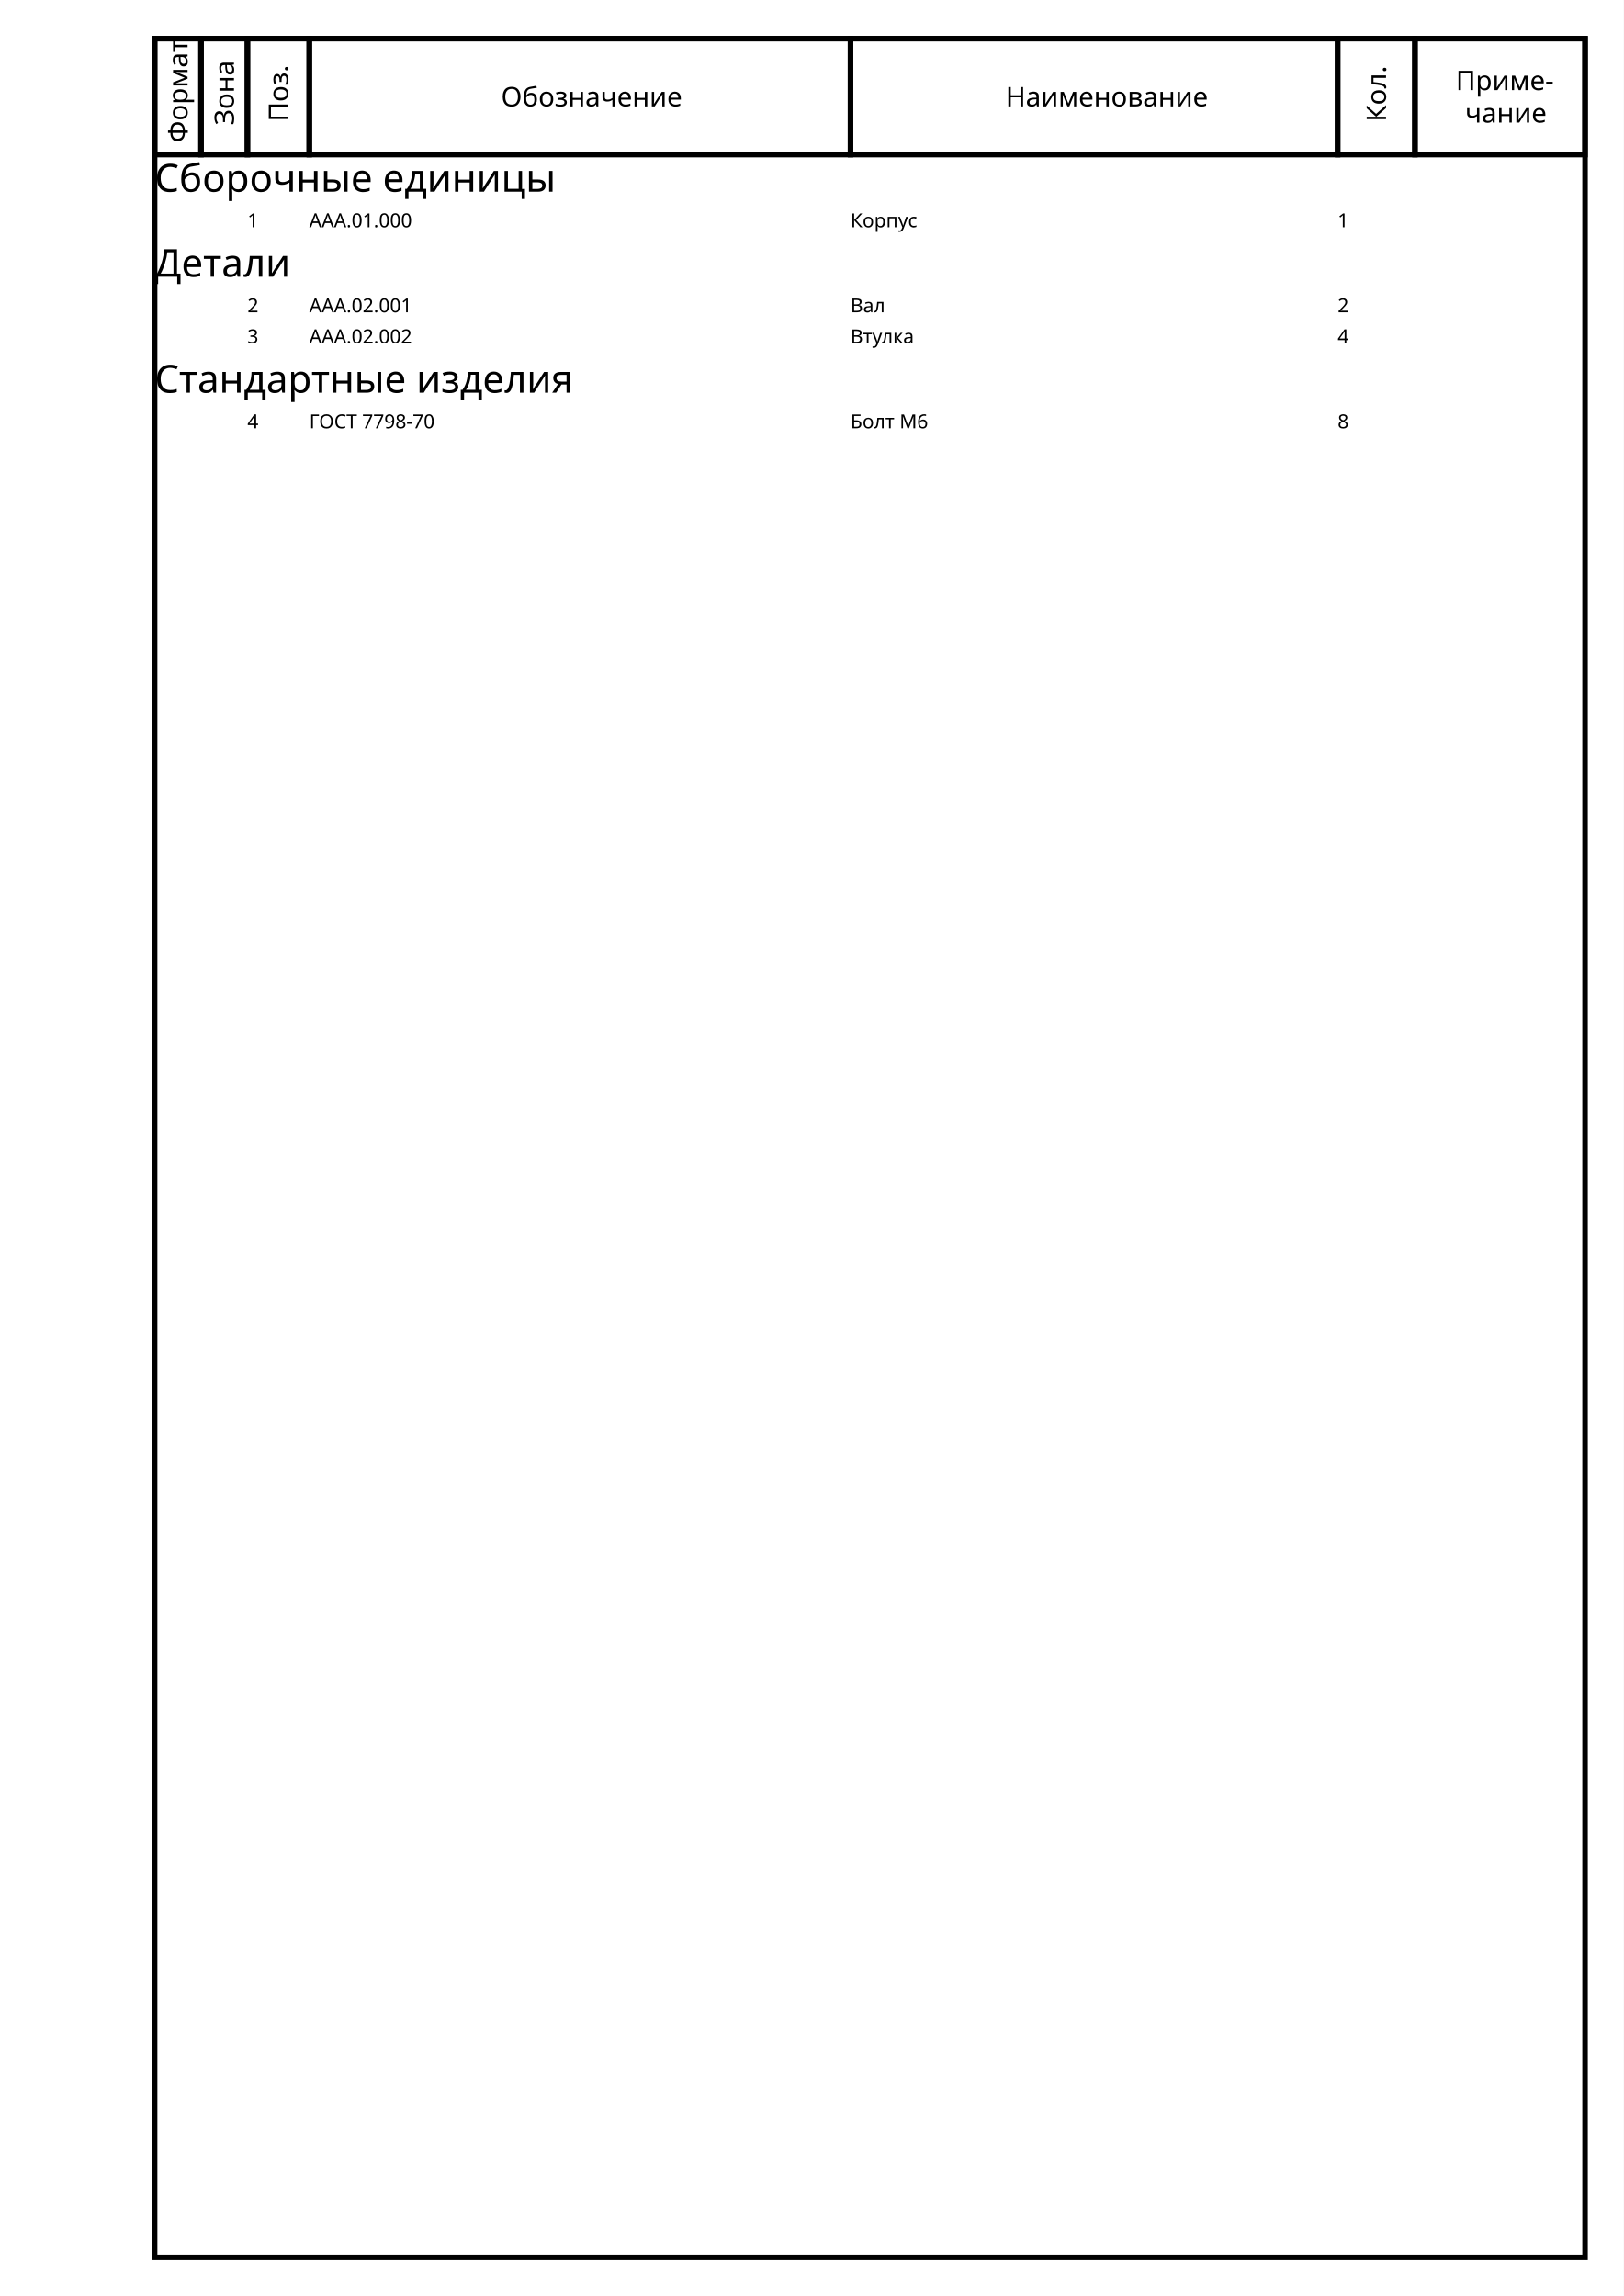
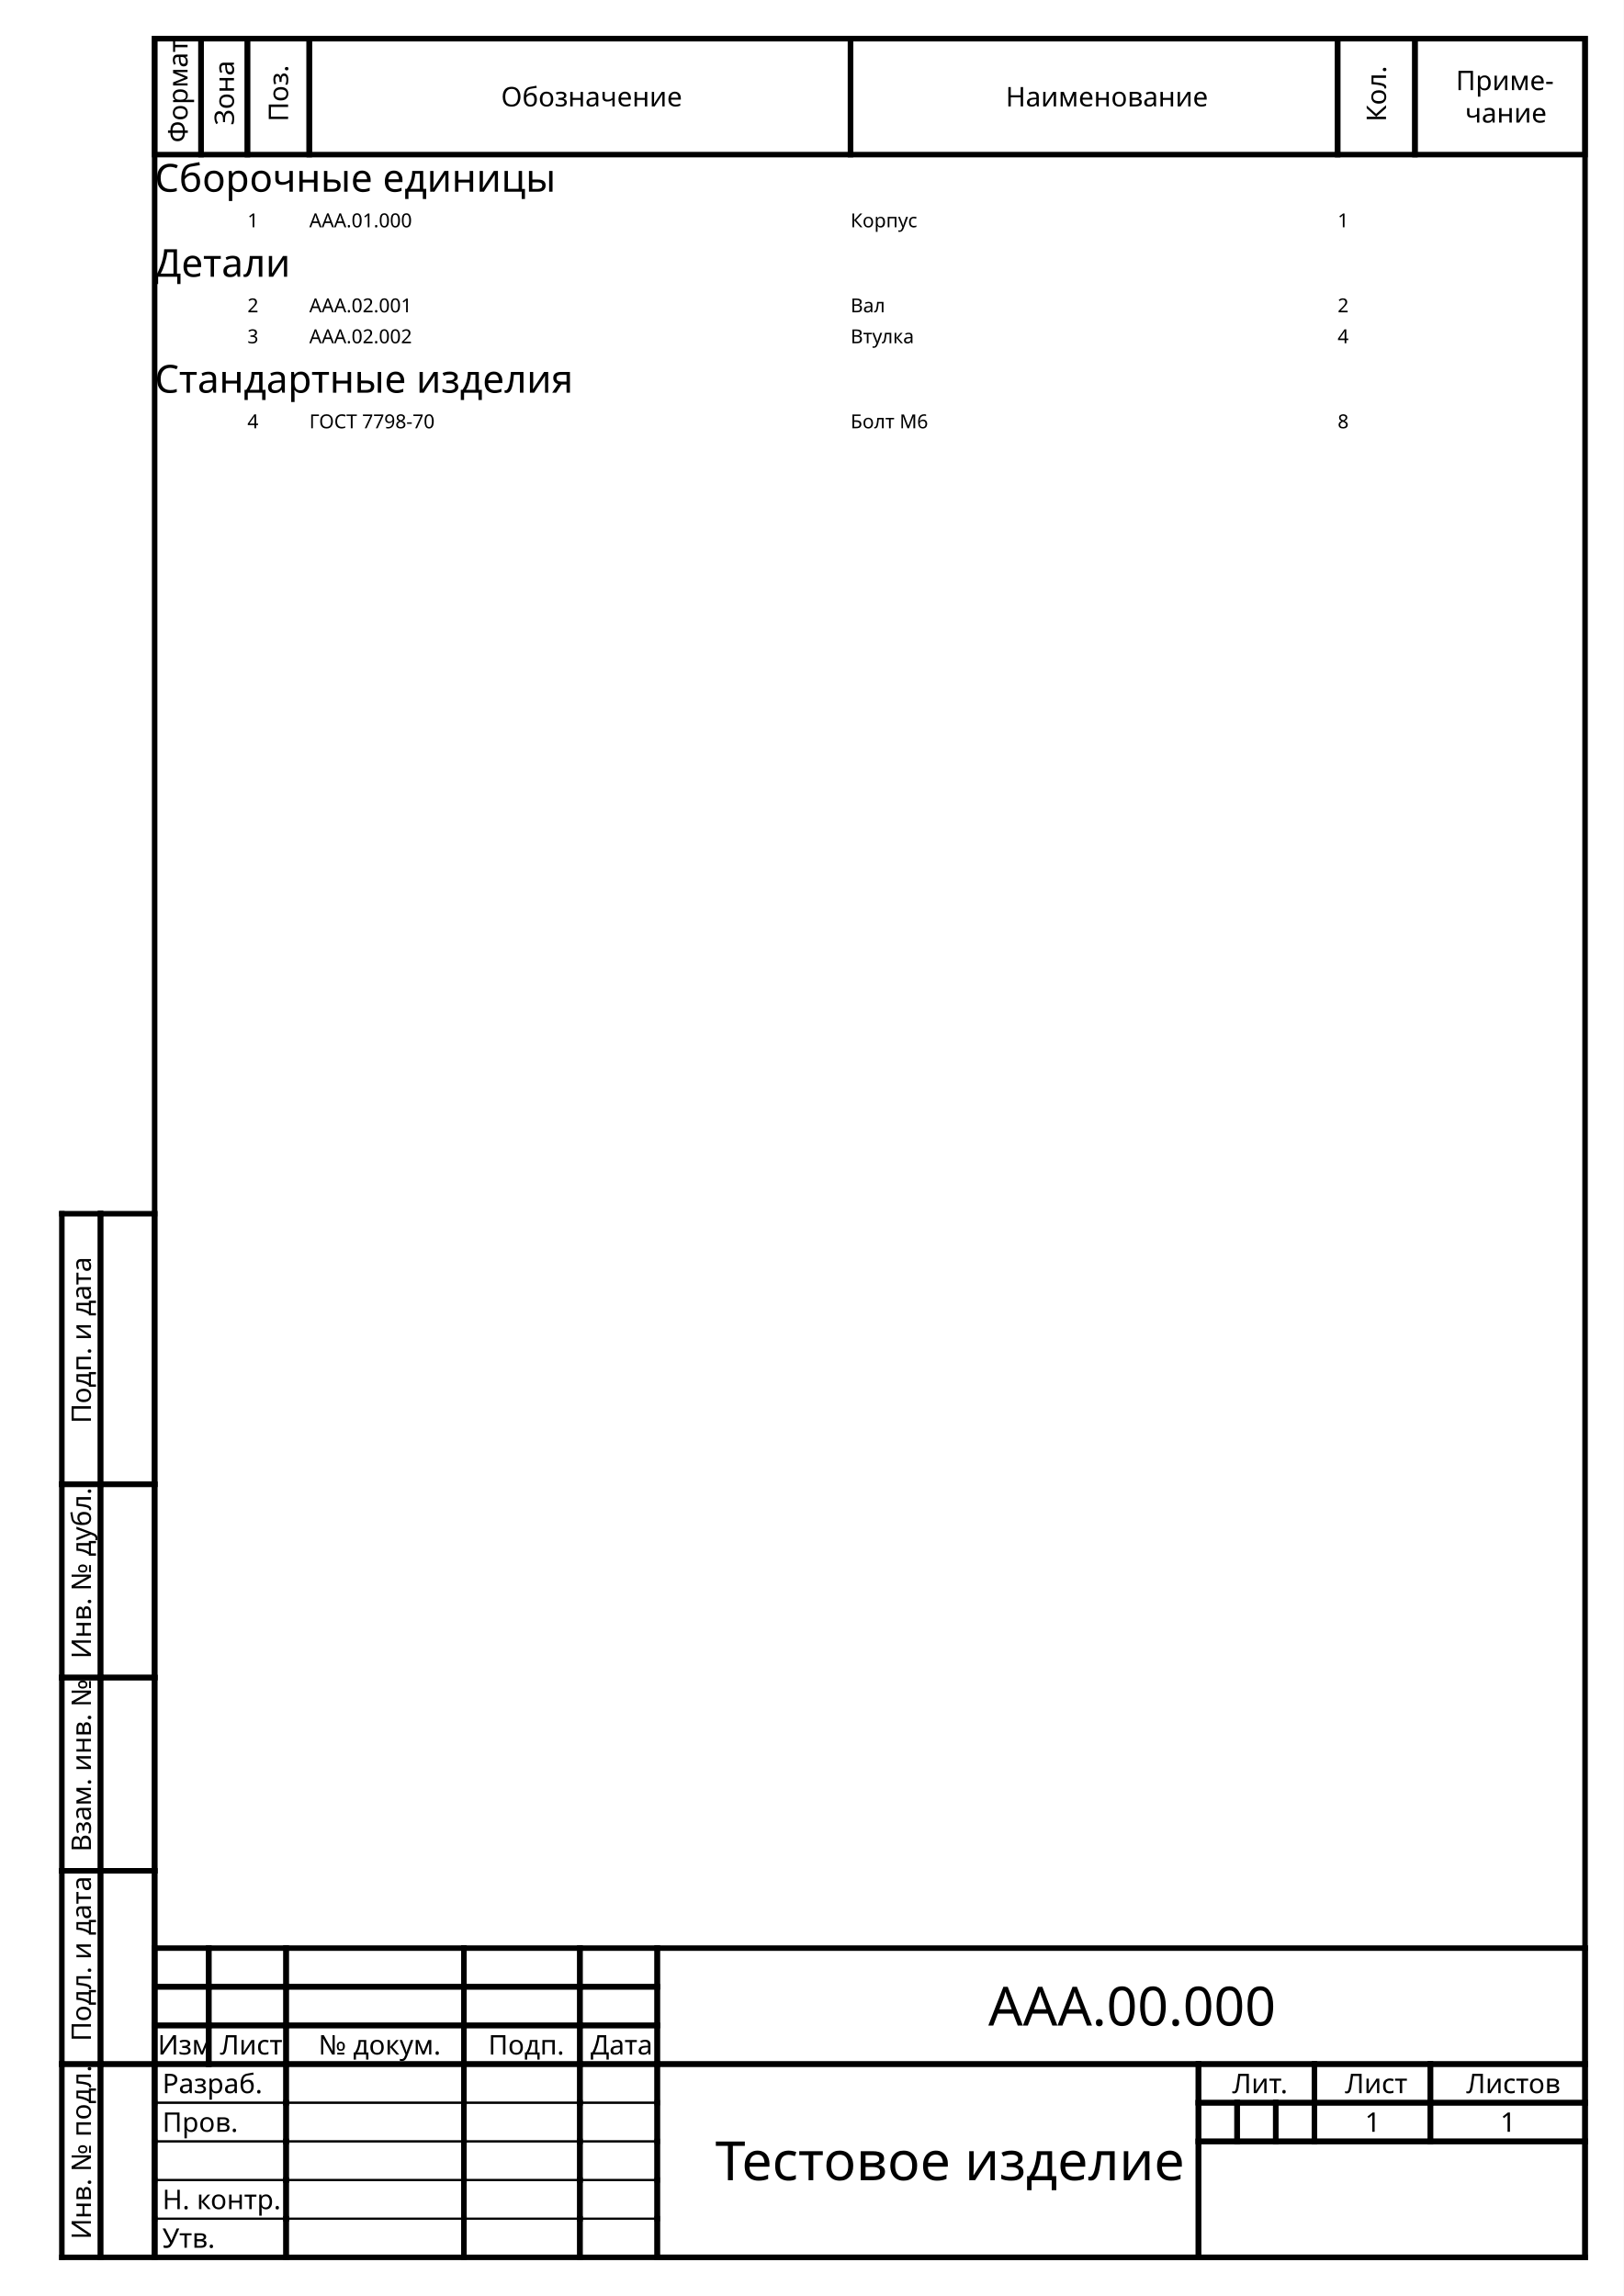
<svg xmlns="http://www.w3.org/2000/svg" width="210.0mm" height="297.0mm" viewBox="0 0 210.0 297.0">
  <rect x="0" y="0" width="210.0" height="297.0" fill="white" />
+   <rect x="20.0" y="5.0" width="185.0" height="287.0" fill="none" stroke="rgb(0, 0, 0)" stroke-width="0.71" />
+   <rect x="20.0" y="5.0" width="6.0" height="15.0" fill="none" stroke="rgb(0, 0, 0)" stroke-width="0.71" />
+   <text x="0" y="0" font-size="3.5" font-family="sans-serif" transform="translate(24.26, 18.44) rotate(-90)">Формат</text>
+   <rect x="26.0" y="5.0" width="6.0" height="15.0" fill="none" stroke="rgb(0, 0, 0)" stroke-width="0.71" />
+   <text x="0" y="0" font-size="3.5" font-family="sans-serif" transform="translate(30.26, 16.2) rotate(-90)">Зона</text>
+   <rect x="32.0" y="5.0" width="8.0" height="15.0" fill="none" stroke="rgb(0, 0, 0)" stroke-width="0.71" />
+   <text x="0" y="0" font-size="3.5" font-family="sans-serif" transform="translate(37.26, 15.74) rotate(-90)">Поз.</text>
+   <rect x="40.0" y="5.0" width="70.0" height="15.0" fill="none" stroke="rgb(0, 0, 0)" stroke-width="0.71" />
+   <text x="64.8" y="13.76" font-size="3.5" font-family="sans-serif">Обозначение</text>
+   <rect x="110.0" y="5.0" width="63.0" height="15.0" fill="none" stroke="rgb(0, 0, 0)" stroke-width="0.71" />
+   <text x="130.07" y="13.76" font-size="3.5" font-family="sans-serif">Наименование</text>
+   <rect x="173.0" y="5.0" width="10.0" height="15.0" fill="none" stroke="rgb(0, 0, 0)" stroke-width="0.71" />
+   <text x="0" y="0" font-size="3.5" font-family="sans-serif" transform="translate(179.26, 15.76) rotate(-90)">Кол.</text>
+   <rect x="183.0" y="5.0" width="22.0" height="15.0" fill="none" stroke="rgb(0, 0, 0)" stroke-width="0.71" />
+   <text x="188.29" y="11.66" font-size="3.5" font-family="sans-serif">Приме-</text>
+   <text x="189.48" y="15.86" font-size="3.5" font-family="sans-serif">чание</text>
+   <line x1="19.65" y1="252.0" x2="27.35" y2="252.0" stroke="rgb(0, 0, 0)" stroke-width="0.71" />
+   <line x1="27.0" y1="251.65" x2="27.0" y2="257.35" stroke="rgb(0, 0, 0)" stroke-width="0.71" />
+   <line x1="19.65" y1="257.0" x2="27.35" y2="257.0" stroke="rgb(0, 0, 0)" stroke-width="0.71" />
+   <line x1="20.0" y1="251.65" x2="20.0" y2="257.35" stroke="rgb(0, 0, 0)" stroke-width="0.71" />
+   <line x1="26.65" y1="252.0" x2="37.35" y2="252.0" stroke="rgb(0, 0, 0)" stroke-width="0.71" />
+   <line x1="37.0" y1="251.65" x2="37.0" y2="257.35" stroke="rgb(0, 0, 0)" stroke-width="0.71" />
+   <line x1="26.65" y1="257.0" x2="37.35" y2="257.0" stroke="rgb(0, 0, 0)" stroke-width="0.71" />
+   <line x1="27.0" y1="251.65" x2="27.0" y2="257.35" stroke="rgb(0, 0, 0)" stroke-width="0.71" />
+   <line x1="36.65" y1="252.0" x2="60.35" y2="252.0" stroke="rgb(0, 0, 0)" stroke-width="0.71" />
+   <line x1="60.0" y1="251.65" x2="60.0" y2="257.35" stroke="rgb(0, 0, 0)" stroke-width="0.71" />
+   <line x1="36.65" y1="257.0" x2="60.35" y2="257.0" stroke="rgb(0, 0, 0)" stroke-width="0.71" />
+   <line x1="37.0" y1="251.65" x2="37.0" y2="257.35" stroke="rgb(0, 0, 0)" stroke-width="0.71" />
+   <line x1="59.65" y1="252.0" x2="75.35" y2="252.0" stroke="rgb(0, 0, 0)" stroke-width="0.71" />
+   <line x1="75.0" y1="251.65" x2="75.0" y2="257.35" stroke="rgb(0, 0, 0)" stroke-width="0.71" />
+   <line x1="59.65" y1="257.0" x2="75.35" y2="257.0" stroke="rgb(0, 0, 0)" stroke-width="0.71" />
+   <line x1="60.0" y1="251.65" x2="60.0" y2="257.35" stroke="rgb(0, 0, 0)" stroke-width="0.71" />
+   <line x1="74.65" y1="252.0" x2="85.35" y2="252.0" stroke="rgb(0, 0, 0)" stroke-width="0.71" />
+   <line x1="85.0" y1="251.65" x2="85.0" y2="257.35" stroke="rgb(0, 0, 0)" stroke-width="0.71" />
+   <line x1="74.65" y1="257.0" x2="85.35" y2="257.0" stroke="rgb(0, 0, 0)" stroke-width="0.71" />
+   <line x1="75.0" y1="251.65" x2="75.0" y2="257.35" stroke="rgb(0, 0, 0)" stroke-width="0.71" />
+   <line x1="19.65" y1="257.0" x2="27.35" y2="257.0" stroke="rgb(0, 0, 0)" stroke-width="0.71" />
+   <line x1="27.0" y1="256.65" x2="27.0" y2="262.35" stroke="rgb(0, 0, 0)" stroke-width="0.71" />
+   <line x1="19.65" y1="262.0" x2="27.35" y2="262.0" stroke="rgb(0, 0, 0)" stroke-width="0.71" />
+   <line x1="20.0" y1="256.65" x2="20.0" y2="262.35" stroke="rgb(0, 0, 0)" stroke-width="0.71" />
+   <line x1="26.65" y1="257.0" x2="37.35" y2="257.0" stroke="rgb(0, 0, 0)" stroke-width="0.71" />
+   <line x1="37.0" y1="256.65" x2="37.0" y2="262.35" stroke="rgb(0, 0, 0)" stroke-width="0.71" />
+   <line x1="26.65" y1="262.0" x2="37.35" y2="262.0" stroke="rgb(0, 0, 0)" stroke-width="0.71" />
+   <line x1="27.0" y1="256.65" x2="27.0" y2="262.35" stroke="rgb(0, 0, 0)" stroke-width="0.71" />
+   <line x1="36.65" y1="257.0" x2="60.35" y2="257.0" stroke="rgb(0, 0, 0)" stroke-width="0.71" />
+   <line x1="60.0" y1="256.65" x2="60.0" y2="262.35" stroke="rgb(0, 0, 0)" stroke-width="0.71" />
+   <line x1="36.65" y1="262.0" x2="60.35" y2="262.0" stroke="rgb(0, 0, 0)" stroke-width="0.71" />
+   <line x1="37.0" y1="256.65" x2="37.0" y2="262.35" stroke="rgb(0, 0, 0)" stroke-width="0.71" />
+   <line x1="59.65" y1="257.0" x2="75.35" y2="257.0" stroke="rgb(0, 0, 0)" stroke-width="0.71" />
+   <line x1="75.0" y1="256.65" x2="75.0" y2="262.35" stroke="rgb(0, 0, 0)" stroke-width="0.71" />
+   <line x1="59.65" y1="262.0" x2="75.35" y2="262.0" stroke="rgb(0, 0, 0)" stroke-width="0.71" />
+   <line x1="60.0" y1="256.65" x2="60.0" y2="262.35" stroke="rgb(0, 0, 0)" stroke-width="0.71" />
+   <line x1="74.65" y1="257.0" x2="85.35" y2="257.0" stroke="rgb(0, 0, 0)" stroke-width="0.71" />
+   <line x1="85.0" y1="256.65" x2="85.0" y2="262.35" stroke="rgb(0, 0, 0)" stroke-width="0.71" />
+   <line x1="74.65" y1="262.0" x2="85.35" y2="262.0" stroke="rgb(0, 0, 0)" stroke-width="0.71" />
+   <line x1="75.0" y1="256.65" x2="75.0" y2="262.35" stroke="rgb(0, 0, 0)" stroke-width="0.71" />
+   <line x1="19.65" y1="262.0" x2="27.35" y2="262.0" stroke="rgb(0, 0, 0)" stroke-width="0.71" />
+   <line x1="27.0" y1="261.65" x2="27.0" y2="267.35" stroke="rgb(0, 0, 0)" stroke-width="0.71" />
+   <line x1="19.65" y1="267.0" x2="27.35" y2="267.0" stroke="rgb(0, 0, 0)" stroke-width="0.71" />
+   <line x1="20.0" y1="261.65" x2="20.0" y2="267.35" stroke="rgb(0, 0, 0)" stroke-width="0.71" />
+   <text x="20.41" y="265.76" font-size="3.5" font-family="sans-serif">Изм</text>
+   <line x1="26.65" y1="262.0" x2="37.35" y2="262.0" stroke="rgb(0, 0, 0)" stroke-width="0.71" />
+   <line x1="37.0" y1="261.65" x2="37.0" y2="267.35" stroke="rgb(0, 0, 0)" stroke-width="0.71" />
+   <line x1="26.65" y1="267.0" x2="37.35" y2="267.0" stroke="rgb(0, 0, 0)" stroke-width="0.71" />
+   <line x1="27.0" y1="261.65" x2="27.0" y2="267.35" stroke="rgb(0, 0, 0)" stroke-width="0.71" />
+   <text x="28.46" y="265.76" font-size="3.5" font-family="sans-serif">Лист</text>
+   <line x1="36.65" y1="262.0" x2="60.35" y2="262.0" stroke="rgb(0, 0, 0)" stroke-width="0.71" />
+   <line x1="60.0" y1="261.65" x2="60.0" y2="267.35" stroke="rgb(0, 0, 0)" stroke-width="0.71" />
+   <line x1="36.65" y1="267.0" x2="60.35" y2="267.0" stroke="rgb(0, 0, 0)" stroke-width="0.71" />
+   <line x1="37.0" y1="261.65" x2="37.0" y2="267.35" stroke="rgb(0, 0, 0)" stroke-width="0.71" />
+   <text x="41.2" y="265.76" font-size="3.5" font-family="sans-serif">№ докум.</text>
+   <line x1="59.65" y1="262.0" x2="75.35" y2="262.0" stroke="rgb(0, 0, 0)" stroke-width="0.71" />
+   <line x1="75.0" y1="261.65" x2="75.0" y2="267.35" stroke="rgb(0, 0, 0)" stroke-width="0.71" />
+   <line x1="59.65" y1="267.0" x2="75.35" y2="267.0" stroke="rgb(0, 0, 0)" stroke-width="0.71" />
+   <line x1="60.0" y1="261.65" x2="60.0" y2="267.35" stroke="rgb(0, 0, 0)" stroke-width="0.71" />
+   <text x="63.15" y="265.76" font-size="3.5" font-family="sans-serif">Подп.</text>
+   <line x1="74.65" y1="262.0" x2="85.35" y2="262.0" stroke="rgb(0, 0, 0)" stroke-width="0.71" />
+   <line x1="85.0" y1="261.65" x2="85.0" y2="267.35" stroke="rgb(0, 0, 0)" stroke-width="0.71" />
+   <line x1="74.65" y1="267.0" x2="85.35" y2="267.0" stroke="rgb(0, 0, 0)" stroke-width="0.71" />
+   <line x1="75.0" y1="261.65" x2="75.0" y2="267.35" stroke="rgb(0, 0, 0)" stroke-width="0.71" />
+   <text x="76.39" y="265.76" font-size="3.5" font-family="sans-serif">Дата</text>
+   <line x1="84.65" y1="252.0" x2="205.35" y2="252.0" stroke="rgb(0, 0, 0)" stroke-width="0.71" />
+   <line x1="205.0" y1="251.65" x2="205.0" y2="267.35" stroke="rgb(0, 0, 0)" stroke-width="0.71" />
+   <line x1="84.65" y1="267.0" x2="205.35" y2="267.0" stroke="rgb(0, 0, 0)" stroke-width="0.71" />
+   <line x1="85.0" y1="251.65" x2="85.0" y2="267.35" stroke="rgb(0, 0, 0)" stroke-width="0.71" />
+   <text x="127.82" y="262.02" font-size="7" font-family="sans-serif">AAA.00.000</text>
+   <line x1="19.65" y1="267.0" x2="37.35" y2="267.0" stroke="rgb(0, 0, 0)" stroke-width="0.71" />
+   <line x1="37.0" y1="266.65" x2="37.0" y2="272.35" stroke="rgb(0, 0, 0)" stroke-width="0.71" />
+   <line x1="19.88" y1="272.0" x2="37.12" y2="272.0" stroke="rgb(0, 0, 0)" stroke-width="0.25" />
+   <line x1="20.0" y1="266.65" x2="20.0" y2="272.35" stroke="rgb(0, 0, 0)" stroke-width="0.71" />
+   <text x="21.0" y="270.76" font-size="3.5" font-family="sans-serif">Разраб.</text>
+   <line x1="36.65" y1="267.0" x2="60.35" y2="267.0" stroke="rgb(0, 0, 0)" stroke-width="0.71" />
+   <line x1="60.0" y1="266.65" x2="60.0" y2="272.35" stroke="rgb(0, 0, 0)" stroke-width="0.71" />
+   <line x1="36.88" y1="272.0" x2="60.12" y2="272.0" stroke="rgb(0, 0, 0)" stroke-width="0.25" />
+   <line x1="37.0" y1="266.65" x2="37.0" y2="272.35" stroke="rgb(0, 0, 0)" stroke-width="0.71" />
+   <line x1="59.65" y1="267.0" x2="75.35" y2="267.0" stroke="rgb(0, 0, 0)" stroke-width="0.71" />
+   <line x1="75.0" y1="266.65" x2="75.0" y2="272.35" stroke="rgb(0, 0, 0)" stroke-width="0.71" />
+   <line x1="59.88" y1="272.0" x2="75.12" y2="272.0" stroke="rgb(0, 0, 0)" stroke-width="0.25" />
+   <line x1="60.0" y1="266.65" x2="60.0" y2="272.35" stroke="rgb(0, 0, 0)" stroke-width="0.71" />
+   <line x1="74.65" y1="267.0" x2="85.35" y2="267.0" stroke="rgb(0, 0, 0)" stroke-width="0.71" />
+   <line x1="85.0" y1="266.65" x2="85.0" y2="272.35" stroke="rgb(0, 0, 0)" stroke-width="0.71" />
+   <line x1="74.88" y1="272.0" x2="85.12" y2="272.0" stroke="rgb(0, 0, 0)" stroke-width="0.25" />
+   <line x1="75.0" y1="266.65" x2="75.0" y2="272.35" stroke="rgb(0, 0, 0)" stroke-width="0.71" />
+   <line x1="84.65" y1="267.0" x2="155.35" y2="267.0" stroke="rgb(0, 0, 0)" stroke-width="0.71" />
+   <line x1="155.0" y1="266.65" x2="155.0" y2="292.35" stroke="rgb(0, 0, 0)" stroke-width="0.71" />
+   <line x1="84.65" y1="292.0" x2="155.35" y2="292.0" stroke="rgb(0, 0, 0)" stroke-width="0.71" />
+   <line x1="85.0" y1="266.65" x2="85.0" y2="292.35" stroke="rgb(0, 0, 0)" stroke-width="0.71" />
+   <text x="92.52" y="282.02" font-size="7" font-family="sans-serif">Тестовое изделие</text>
+   <line x1="154.65" y1="267.0" x2="170.35" y2="267.0" stroke="rgb(0, 0, 0)" stroke-width="0.71" />
+   <line x1="170.0" y1="266.65" x2="170.0" y2="272.35" stroke="rgb(0, 0, 0)" stroke-width="0.71" />
+   <line x1="154.65" y1="272.0" x2="170.35" y2="272.0" stroke="rgb(0, 0, 0)" stroke-width="0.71" />
+   <line x1="155.0" y1="266.65" x2="155.0" y2="272.35" stroke="rgb(0, 0, 0)" stroke-width="0.71" />
+   <text x="159.38" y="270.76" font-size="3.5" font-family="sans-serif">Лит.</text>
+   <line x1="169.65" y1="267.0" x2="185.35" y2="267.0" stroke="rgb(0, 0, 0)" stroke-width="0.71" />
+   <line x1="185.0" y1="266.65" x2="185.0" y2="272.35" stroke="rgb(0, 0, 0)" stroke-width="0.71" />
+   <line x1="169.65" y1="272.0" x2="185.35" y2="272.0" stroke="rgb(0, 0, 0)" stroke-width="0.71" />
+   <line x1="170.0" y1="266.65" x2="170.0" y2="272.35" stroke="rgb(0, 0, 0)" stroke-width="0.71" />
+   <text x="173.96" y="270.76" font-size="3.5" font-family="sans-serif">Лист</text>
+   <line x1="184.65" y1="267.0" x2="205.35" y2="267.0" stroke="rgb(0, 0, 0)" stroke-width="0.71" />
+   <line x1="205.0" y1="266.65" x2="205.0" y2="272.35" stroke="rgb(0, 0, 0)" stroke-width="0.71" />
+   <line x1="184.65" y1="272.0" x2="205.35" y2="272.0" stroke="rgb(0, 0, 0)" stroke-width="0.71" />
+   <line x1="185.0" y1="266.65" x2="185.0" y2="272.35" stroke="rgb(0, 0, 0)" stroke-width="0.71" />
+   <text x="189.65" y="270.76" font-size="3.5" font-family="sans-serif">Листов</text>
+   <line x1="19.88" y1="272.0" x2="37.12" y2="272.0" stroke="rgb(0, 0, 0)" stroke-width="0.25" />
+   <line x1="37.0" y1="271.65" x2="37.0" y2="277.35" stroke="rgb(0, 0, 0)" stroke-width="0.71" />
+   <line x1="19.88" y1="277.0" x2="37.12" y2="277.0" stroke="rgb(0, 0, 0)" stroke-width="0.25" />
+   <line x1="20.0" y1="271.65" x2="20.0" y2="277.35" stroke="rgb(0, 0, 0)" stroke-width="0.71" />
+   <text x="21.0" y="275.76" font-size="3.5" font-family="sans-serif">Пров.</text>
+   <line x1="36.88" y1="272.0" x2="60.12" y2="272.0" stroke="rgb(0, 0, 0)" stroke-width="0.25" />
+   <line x1="60.0" y1="271.65" x2="60.0" y2="277.35" stroke="rgb(0, 0, 0)" stroke-width="0.71" />
+   <line x1="36.88" y1="277.0" x2="60.12" y2="277.0" stroke="rgb(0, 0, 0)" stroke-width="0.25" />
+   <line x1="37.0" y1="271.65" x2="37.0" y2="277.35" stroke="rgb(0, 0, 0)" stroke-width="0.71" />
+   <line x1="59.88" y1="272.0" x2="75.12" y2="272.0" stroke="rgb(0, 0, 0)" stroke-width="0.25" />
+   <line x1="75.0" y1="271.65" x2="75.0" y2="277.35" stroke="rgb(0, 0, 0)" stroke-width="0.71" />
+   <line x1="59.88" y1="277.0" x2="75.12" y2="277.0" stroke="rgb(0, 0, 0)" stroke-width="0.25" />
+   <line x1="60.0" y1="271.65" x2="60.0" y2="277.35" stroke="rgb(0, 0, 0)" stroke-width="0.71" />
+   <line x1="74.88" y1="272.0" x2="85.12" y2="272.0" stroke="rgb(0, 0, 0)" stroke-width="0.25" />
+   <line x1="85.0" y1="271.65" x2="85.0" y2="277.35" stroke="rgb(0, 0, 0)" stroke-width="0.71" />
+   <line x1="74.88" y1="277.0" x2="85.12" y2="277.0" stroke="rgb(0, 0, 0)" stroke-width="0.25" />
+   <line x1="75.0" y1="271.65" x2="75.0" y2="277.35" stroke="rgb(0, 0, 0)" stroke-width="0.71" />
+   <line x1="154.65" y1="272.0" x2="160.35" y2="272.0" stroke="rgb(0, 0, 0)" stroke-width="0.71" />
+   <line x1="160.0" y1="271.65" x2="160.0" y2="277.35" stroke="rgb(0, 0, 0)" stroke-width="0.71" />
+   <line x1="154.65" y1="277.0" x2="160.35" y2="277.0" stroke="rgb(0, 0, 0)" stroke-width="0.71" />
+   <line x1="155.0" y1="271.65" x2="155.0" y2="277.35" stroke="rgb(0, 0, 0)" stroke-width="0.71" />
+   <line x1="159.65" y1="272.0" x2="165.35" y2="272.0" stroke="rgb(0, 0, 0)" stroke-width="0.71" />
+   <line x1="165.0" y1="271.65" x2="165.0" y2="277.35" stroke="rgb(0, 0, 0)" stroke-width="0.71" />
+   <line x1="159.65" y1="277.0" x2="165.35" y2="277.0" stroke="rgb(0, 0, 0)" stroke-width="0.71" />
+   <line x1="160.0" y1="271.65" x2="160.0" y2="277.35" stroke="rgb(0, 0, 0)" stroke-width="0.71" />
+   <line x1="164.65" y1="272.0" x2="170.35" y2="272.0" stroke="rgb(0, 0, 0)" stroke-width="0.71" />
+   <line x1="170.0" y1="271.65" x2="170.0" y2="277.35" stroke="rgb(0, 0, 0)" stroke-width="0.71" />
+   <line x1="164.65" y1="277.0" x2="170.35" y2="277.0" stroke="rgb(0, 0, 0)" stroke-width="0.71" />
+   <line x1="165.0" y1="271.65" x2="165.0" y2="277.35" stroke="rgb(0, 0, 0)" stroke-width="0.71" />
+   <line x1="169.65" y1="272.0" x2="185.35" y2="272.0" stroke="rgb(0, 0, 0)" stroke-width="0.71" />
+   <line x1="185.0" y1="271.65" x2="185.0" y2="277.35" stroke="rgb(0, 0, 0)" stroke-width="0.71" />
+   <line x1="169.65" y1="277.0" x2="185.35" y2="277.0" stroke="rgb(0, 0, 0)" stroke-width="0.71" />
+   <line x1="170.0" y1="271.65" x2="170.0" y2="277.35" stroke="rgb(0, 0, 0)" stroke-width="0.71" />
+   <text x="176.54" y="275.76" font-size="3.5" font-family="sans-serif">1</text>
+   <line x1="184.65" y1="272.0" x2="205.35" y2="272.0" stroke="rgb(0, 0, 0)" stroke-width="0.71" />
+   <line x1="205.0" y1="271.65" x2="205.0" y2="277.35" stroke="rgb(0, 0, 0)" stroke-width="0.71" />
+   <line x1="184.65" y1="277.0" x2="205.35" y2="277.0" stroke="rgb(0, 0, 0)" stroke-width="0.71" />
+   <line x1="185.0" y1="271.65" x2="185.0" y2="277.35" stroke="rgb(0, 0, 0)" stroke-width="0.71" />
+   <text x="194.04" y="275.76" font-size="3.5" font-family="sans-serif">1</text>
+   <line x1="19.88" y1="277.0" x2="37.12" y2="277.0" stroke="rgb(0, 0, 0)" stroke-width="0.25" />
+   <line x1="37.0" y1="276.65" x2="37.0" y2="282.35" stroke="rgb(0, 0, 0)" stroke-width="0.71" />
+   <line x1="19.88" y1="282.0" x2="37.12" y2="282.0" stroke="rgb(0, 0, 0)" stroke-width="0.25" />
+   <line x1="20.0" y1="276.65" x2="20.0" y2="282.35" stroke="rgb(0, 0, 0)" stroke-width="0.71" />
+   <line x1="36.88" y1="277.0" x2="60.12" y2="277.0" stroke="rgb(0, 0, 0)" stroke-width="0.25" />
+   <line x1="60.0" y1="276.65" x2="60.0" y2="282.35" stroke="rgb(0, 0, 0)" stroke-width="0.71" />
+   <line x1="36.88" y1="282.0" x2="60.12" y2="282.0" stroke="rgb(0, 0, 0)" stroke-width="0.25" />
+   <line x1="37.0" y1="276.65" x2="37.0" y2="282.35" stroke="rgb(0, 0, 0)" stroke-width="0.71" />
+   <line x1="59.88" y1="277.0" x2="75.12" y2="277.0" stroke="rgb(0, 0, 0)" stroke-width="0.25" />
+   <line x1="75.0" y1="276.65" x2="75.0" y2="282.35" stroke="rgb(0, 0, 0)" stroke-width="0.71" />
+   <line x1="59.88" y1="282.0" x2="75.12" y2="282.0" stroke="rgb(0, 0, 0)" stroke-width="0.25" />
+   <line x1="60.0" y1="276.65" x2="60.0" y2="282.35" stroke="rgb(0, 0, 0)" stroke-width="0.71" />
+   <line x1="74.88" y1="277.0" x2="85.12" y2="277.0" stroke="rgb(0, 0, 0)" stroke-width="0.25" />
+   <line x1="85.0" y1="276.65" x2="85.0" y2="282.35" stroke="rgb(0, 0, 0)" stroke-width="0.71" />
+   <line x1="74.88" y1="282.0" x2="85.12" y2="282.0" stroke="rgb(0, 0, 0)" stroke-width="0.25" />
+   <line x1="75.0" y1="276.65" x2="75.0" y2="282.35" stroke="rgb(0, 0, 0)" stroke-width="0.71" />
+   <line x1="154.65" y1="277.0" x2="205.35" y2="277.0" stroke="rgb(0, 0, 0)" stroke-width="0.71" />
+   <line x1="205.0" y1="276.65" x2="205.0" y2="292.35" stroke="rgb(0, 0, 0)" stroke-width="0.71" />
+   <line x1="154.65" y1="292.0" x2="205.35" y2="292.0" stroke="rgb(0, 0, 0)" stroke-width="0.71" />
+   <line x1="155.0" y1="276.65" x2="155.0" y2="292.35" stroke="rgb(0, 0, 0)" stroke-width="0.71" />
+   <line x1="19.88" y1="282.0" x2="37.12" y2="282.0" stroke="rgb(0, 0, 0)" stroke-width="0.25" />
+   <line x1="37.0" y1="281.65" x2="37.0" y2="287.35" stroke="rgb(0, 0, 0)" stroke-width="0.71" />
+   <line x1="19.88" y1="287.0" x2="37.12" y2="287.0" stroke="rgb(0, 0, 0)" stroke-width="0.25" />
+   <line x1="20.0" y1="281.65" x2="20.0" y2="287.35" stroke="rgb(0, 0, 0)" stroke-width="0.71" />
+   <text x="21.0" y="285.76" font-size="3.5" font-family="sans-serif">Н. контр.</text>
+   <line x1="36.88" y1="282.0" x2="60.12" y2="282.0" stroke="rgb(0, 0, 0)" stroke-width="0.25" />
+   <line x1="60.0" y1="281.65" x2="60.0" y2="287.35" stroke="rgb(0, 0, 0)" stroke-width="0.71" />
+   <line x1="36.88" y1="287.0" x2="60.12" y2="287.0" stroke="rgb(0, 0, 0)" stroke-width="0.25" />
+   <line x1="37.0" y1="281.65" x2="37.0" y2="287.35" stroke="rgb(0, 0, 0)" stroke-width="0.71" />
+   <line x1="59.88" y1="282.0" x2="75.12" y2="282.0" stroke="rgb(0, 0, 0)" stroke-width="0.25" />
+   <line x1="75.0" y1="281.65" x2="75.0" y2="287.35" stroke="rgb(0, 0, 0)" stroke-width="0.71" />
+   <line x1="59.88" y1="287.0" x2="75.12" y2="287.0" stroke="rgb(0, 0, 0)" stroke-width="0.25" />
+   <line x1="60.0" y1="281.65" x2="60.0" y2="287.35" stroke="rgb(0, 0, 0)" stroke-width="0.71" />
+   <line x1="74.88" y1="282.0" x2="85.12" y2="282.0" stroke="rgb(0, 0, 0)" stroke-width="0.25" />
+   <line x1="85.0" y1="281.65" x2="85.0" y2="287.35" stroke="rgb(0, 0, 0)" stroke-width="0.71" />
+   <line x1="74.88" y1="287.0" x2="85.12" y2="287.0" stroke="rgb(0, 0, 0)" stroke-width="0.25" />
+   <line x1="75.0" y1="281.65" x2="75.0" y2="287.35" stroke="rgb(0, 0, 0)" stroke-width="0.71" />
+   <line x1="19.88" y1="287.0" x2="37.12" y2="287.0" stroke="rgb(0, 0, 0)" stroke-width="0.25" />
+   <line x1="37.0" y1="286.65" x2="37.0" y2="292.35" stroke="rgb(0, 0, 0)" stroke-width="0.71" />
+   <line x1="19.88" y1="292.0" x2="37.12" y2="292.0" stroke="rgb(0, 0, 0)" stroke-width="0.25" />
+   <line x1="20.0" y1="286.65" x2="20.0" y2="292.35" stroke="rgb(0, 0, 0)" stroke-width="0.71" />
+   <text x="21.0" y="290.76" font-size="3.5" font-family="sans-serif">Утв.</text>
+   <line x1="36.88" y1="287.0" x2="60.12" y2="287.0" stroke="rgb(0, 0, 0)" stroke-width="0.25" />
+   <line x1="60.0" y1="286.65" x2="60.0" y2="292.35" stroke="rgb(0, 0, 0)" stroke-width="0.71" />
+   <line x1="36.88" y1="292.0" x2="60.12" y2="292.0" stroke="rgb(0, 0, 0)" stroke-width="0.25" />
+   <line x1="37.0" y1="286.65" x2="37.0" y2="292.35" stroke="rgb(0, 0, 0)" stroke-width="0.71" />
+   <line x1="59.88" y1="287.0" x2="75.12" y2="287.0" stroke="rgb(0, 0, 0)" stroke-width="0.25" />
+   <line x1="75.0" y1="286.65" x2="75.0" y2="292.35" stroke="rgb(0, 0, 0)" stroke-width="0.71" />
+   <line x1="59.88" y1="292.0" x2="75.12" y2="292.0" stroke="rgb(0, 0, 0)" stroke-width="0.25" />
+   <line x1="60.0" y1="286.65" x2="60.0" y2="292.35" stroke="rgb(0, 0, 0)" stroke-width="0.71" />
+   <line x1="74.88" y1="287.0" x2="85.12" y2="287.0" stroke="rgb(0, 0, 0)" stroke-width="0.25" />
+   <line x1="85.0" y1="286.65" x2="85.0" y2="292.35" stroke="rgb(0, 0, 0)" stroke-width="0.71" />
+   <line x1="74.88" y1="292.0" x2="85.12" y2="292.0" stroke="rgb(0, 0, 0)" stroke-width="0.25" />
+   <line x1="75.0" y1="286.65" x2="75.0" y2="292.35" stroke="rgb(0, 0, 0)" stroke-width="0.71" />
+   <line x1="7.65" y1="157.0" x2="13.35" y2="157.0" stroke="rgb(0, 0, 0)" stroke-width="0.71" />
+   <line x1="13.0" y1="156.65" x2="13.0" y2="192.35" stroke="rgb(0, 0, 0)" stroke-width="0.71" />
+   <line x1="7.65" y1="192.0" x2="13.35" y2="192.0" stroke="rgb(0, 0, 0)" stroke-width="0.71" />
+   <line x1="8.0" y1="156.65" x2="8.0" y2="192.35" stroke="rgb(0, 0, 0)" stroke-width="0.71" />
+   <text x="0" y="0" font-size="3.5" font-family="sans-serif" transform="translate(11.76, 184.12) rotate(-90)">Подп. и дата</text>
+   <line x1="12.65" y1="157.0" x2="20.35" y2="157.0" stroke="rgb(0, 0, 0)" stroke-width="0.71" />
+   <line x1="20.0" y1="156.65" x2="20.0" y2="192.35" stroke="rgb(0, 0, 0)" stroke-width="0.71" />
+   <line x1="12.65" y1="192.0" x2="20.35" y2="192.0" stroke="rgb(0, 0, 0)" stroke-width="0.71" />
+   <line x1="13.0" y1="156.65" x2="13.0" y2="192.35" stroke="rgb(0, 0, 0)" stroke-width="0.71" />
+   <line x1="7.65" y1="192.0" x2="13.35" y2="192.0" stroke="rgb(0, 0, 0)" stroke-width="0.71" />
+   <line x1="13.0" y1="191.65" x2="13.0" y2="217.35" stroke="rgb(0, 0, 0)" stroke-width="0.71" />
+   <line x1="7.65" y1="217.0" x2="13.35" y2="217.0" stroke="rgb(0, 0, 0)" stroke-width="0.71" />
+   <line x1="8.0" y1="191.65" x2="8.0" y2="217.35" stroke="rgb(0, 0, 0)" stroke-width="0.71" />
+   <text x="0" y="0" font-size="3.5" font-family="sans-serif" transform="translate(11.76, 214.56) rotate(-90)">Инв. № дубл.</text>
+   <line x1="12.65" y1="192.0" x2="20.35" y2="192.0" stroke="rgb(0, 0, 0)" stroke-width="0.71" />
+   <line x1="20.0" y1="191.65" x2="20.0" y2="217.35" stroke="rgb(0, 0, 0)" stroke-width="0.71" />
+   <line x1="12.65" y1="217.0" x2="20.35" y2="217.0" stroke="rgb(0, 0, 0)" stroke-width="0.71" />
+   <line x1="13.0" y1="191.65" x2="13.0" y2="217.35" stroke="rgb(0, 0, 0)" stroke-width="0.71" />
+   <line x1="7.65" y1="217.0" x2="13.35" y2="217.0" stroke="rgb(0, 0, 0)" stroke-width="0.71" />
+   <line x1="13.0" y1="216.65" x2="13.0" y2="242.35" stroke="rgb(0, 0, 0)" stroke-width="0.71" />
+   <line x1="7.65" y1="242.0" x2="13.35" y2="242.0" stroke="rgb(0, 0, 0)" stroke-width="0.71" />
+   <line x1="8.0" y1="216.65" x2="8.0" y2="242.35" stroke="rgb(0, 0, 0)" stroke-width="0.71" />
+   <text x="0" y="0" font-size="3.5" font-family="sans-serif" transform="translate(11.76, 239.54) rotate(-90)">Взам. инв. №</text>
+   <line x1="12.65" y1="217.0" x2="20.35" y2="217.0" stroke="rgb(0, 0, 0)" stroke-width="0.71" />
+   <line x1="20.0" y1="216.65" x2="20.0" y2="242.35" stroke="rgb(0, 0, 0)" stroke-width="0.71" />
+   <line x1="12.65" y1="242.0" x2="20.35" y2="242.0" stroke="rgb(0, 0, 0)" stroke-width="0.71" />
+   <line x1="13.0" y1="216.65" x2="13.0" y2="242.35" stroke="rgb(0, 0, 0)" stroke-width="0.71" />
+   <line x1="7.65" y1="242.0" x2="13.35" y2="242.0" stroke="rgb(0, 0, 0)" stroke-width="0.71" />
+   <line x1="13.0" y1="241.65" x2="13.0" y2="267.35" stroke="rgb(0, 0, 0)" stroke-width="0.71" />
+   <line x1="7.65" y1="267.0" x2="13.35" y2="267.0" stroke="rgb(0, 0, 0)" stroke-width="0.71" />
+   <line x1="8.0" y1="241.65" x2="8.0" y2="267.35" stroke="rgb(0, 0, 0)" stroke-width="0.71" />
+   <text x="0" y="0" font-size="3.5" font-family="sans-serif" transform="translate(11.76, 264.06) rotate(-90)">Подл. и дата</text>
+   <line x1="12.65" y1="242.0" x2="20.35" y2="242.0" stroke="rgb(0, 0, 0)" stroke-width="0.71" />
+   <line x1="20.0" y1="241.65" x2="20.0" y2="267.35" stroke="rgb(0, 0, 0)" stroke-width="0.71" />
+   <line x1="12.65" y1="267.0" x2="20.35" y2="267.0" stroke="rgb(0, 0, 0)" stroke-width="0.71" />
+   <line x1="13.0" y1="241.65" x2="13.0" y2="267.35" stroke="rgb(0, 0, 0)" stroke-width="0.71" />
+   <line x1="7.65" y1="267.0" x2="13.35" y2="267.0" stroke="rgb(0, 0, 0)" stroke-width="0.71" />
+   <line x1="13.0" y1="266.65" x2="13.0" y2="292.35" stroke="rgb(0, 0, 0)" stroke-width="0.71" />
+   <line x1="7.65" y1="292.0" x2="13.35" y2="292.0" stroke="rgb(0, 0, 0)" stroke-width="0.71" />
+   <line x1="8.0" y1="266.65" x2="8.0" y2="292.35" stroke="rgb(0, 0, 0)" stroke-width="0.71" />
+   <text x="0" y="0" font-size="3.5" font-family="sans-serif" transform="translate(11.76, 289.68) rotate(-90)">Инв. № подл.</text>
+   <line x1="12.65" y1="267.0" x2="20.35" y2="267.0" stroke="rgb(0, 0, 0)" stroke-width="0.71" />
+   <line x1="20.0" y1="266.65" x2="20.0" y2="292.35" stroke="rgb(0, 0, 0)" stroke-width="0.71" />
+   <line x1="12.65" y1="292.0" x2="20.35" y2="292.0" stroke="rgb(0, 0, 0)" stroke-width="0.71" />
+   <line x1="13.0" y1="266.65" x2="13.0" y2="292.35" stroke="rgb(0, 0, 0)" stroke-width="0.71" />
  <text x="20.0" y="24.8" font-size="5.0" font-family="sans-serif">Сборочные единицы</text>
  <text x="32.0" y="29.4" font-size="2.5" font-family="sans-serif">1</text>
  <text x="40.0" y="29.4" font-size="2.5" font-family="sans-serif">AAA.01.000</text>
  <text x="110.0" y="29.4" font-size="2.5" font-family="sans-serif">Корпус</text>
  <text x="173.0" y="29.4" font-size="2.5" font-family="sans-serif">1</text>
  <text x="20.0" y="35.8" font-size="5.0" font-family="sans-serif">Детали</text>
  <text x="32.0" y="40.4" font-size="2.5" font-family="sans-serif">2</text>
  <text x="40.0" y="40.4" font-size="2.5" font-family="sans-serif">AAA.02.001</text>
  <text x="110.0" y="40.4" font-size="2.5" font-family="sans-serif">Вал</text>
  <text x="173.0" y="40.4" font-size="2.5" font-family="sans-serif">2</text>
  <text x="32.0" y="44.4" font-size="2.5" font-family="sans-serif">3</text>
  <text x="40.0" y="44.4" font-size="2.5" font-family="sans-serif">AAA.02.002</text>
  <text x="110.0" y="44.4" font-size="2.5" font-family="sans-serif">Втулка</text>
  <text x="173.0" y="44.4" font-size="2.5" font-family="sans-serif">4</text>
  <text x="20.0" y="50.8" font-size="5.0" font-family="sans-serif">Стандартные изделия</text>
  <text x="32.0" y="55.4" font-size="2.5" font-family="sans-serif">4</text>
  <text x="40.0" y="55.4" font-size="2.5" font-family="sans-serif">ГОСТ 7798-70</text>
  <text x="110.0" y="55.4" font-size="2.5" font-family="sans-serif">Болт М6</text>
  <text x="173.0" y="55.4" font-size="2.5" font-family="sans-serif">8</text>
-   <rect x="20.0" y="5.0" width="185.0" height="287.0" fill="none" stroke="rgb(0, 0, 0)" stroke-width="0.71" />
-   <rect x="20.0" y="5.0" width="6.0" height="15.0" fill="none" stroke="rgb(0, 0, 0)" stroke-width="0.71" />
-   <text x="0" y="0" font-size="3.5" font-family="sans-serif" transform="translate(24.26, 18.44) rotate(-90)">Формат</text>
-   <rect x="26.0" y="5.0" width="6.0" height="15.0" fill="none" stroke="rgb(0, 0, 0)" stroke-width="0.71" />
-   <text x="0" y="0" font-size="3.5" font-family="sans-serif" transform="translate(30.26, 16.2) rotate(-90)">Зона</text>
-   <rect x="32.0" y="5.0" width="8.0" height="15.0" fill="none" stroke="rgb(0, 0, 0)" stroke-width="0.71" />
-   <text x="0" y="0" font-size="3.5" font-family="sans-serif" transform="translate(37.26, 15.74) rotate(-90)">Поз.</text>
-   <rect x="40.0" y="5.0" width="70.0" height="15.0" fill="none" stroke="rgb(0, 0, 0)" stroke-width="0.71" />
-   <text x="64.8" y="13.76" font-size="3.5" font-family="sans-serif">Обозначение</text>
-   <rect x="110.0" y="5.0" width="63.0" height="15.0" fill="none" stroke="rgb(0, 0, 0)" stroke-width="0.71" />
-   <text x="130.07" y="13.76" font-size="3.5" font-family="sans-serif">Наименование</text>
-   <rect x="173.0" y="5.0" width="10.0" height="15.0" fill="none" stroke="rgb(0, 0, 0)" stroke-width="0.71" />
-   <text x="0" y="0" font-size="3.5" font-family="sans-serif" transform="translate(179.26, 15.76) rotate(-90)">Кол.</text>
-   <rect x="183.0" y="5.0" width="22.0" height="15.0" fill="none" stroke="rgb(0, 0, 0)" stroke-width="0.71" />
-   <text x="188.29" y="11.66" font-size="3.5" font-family="sans-serif">Приме-</text>
-   <text x="189.48" y="15.86" font-size="3.5" font-family="sans-serif">чание</text>
</svg>
